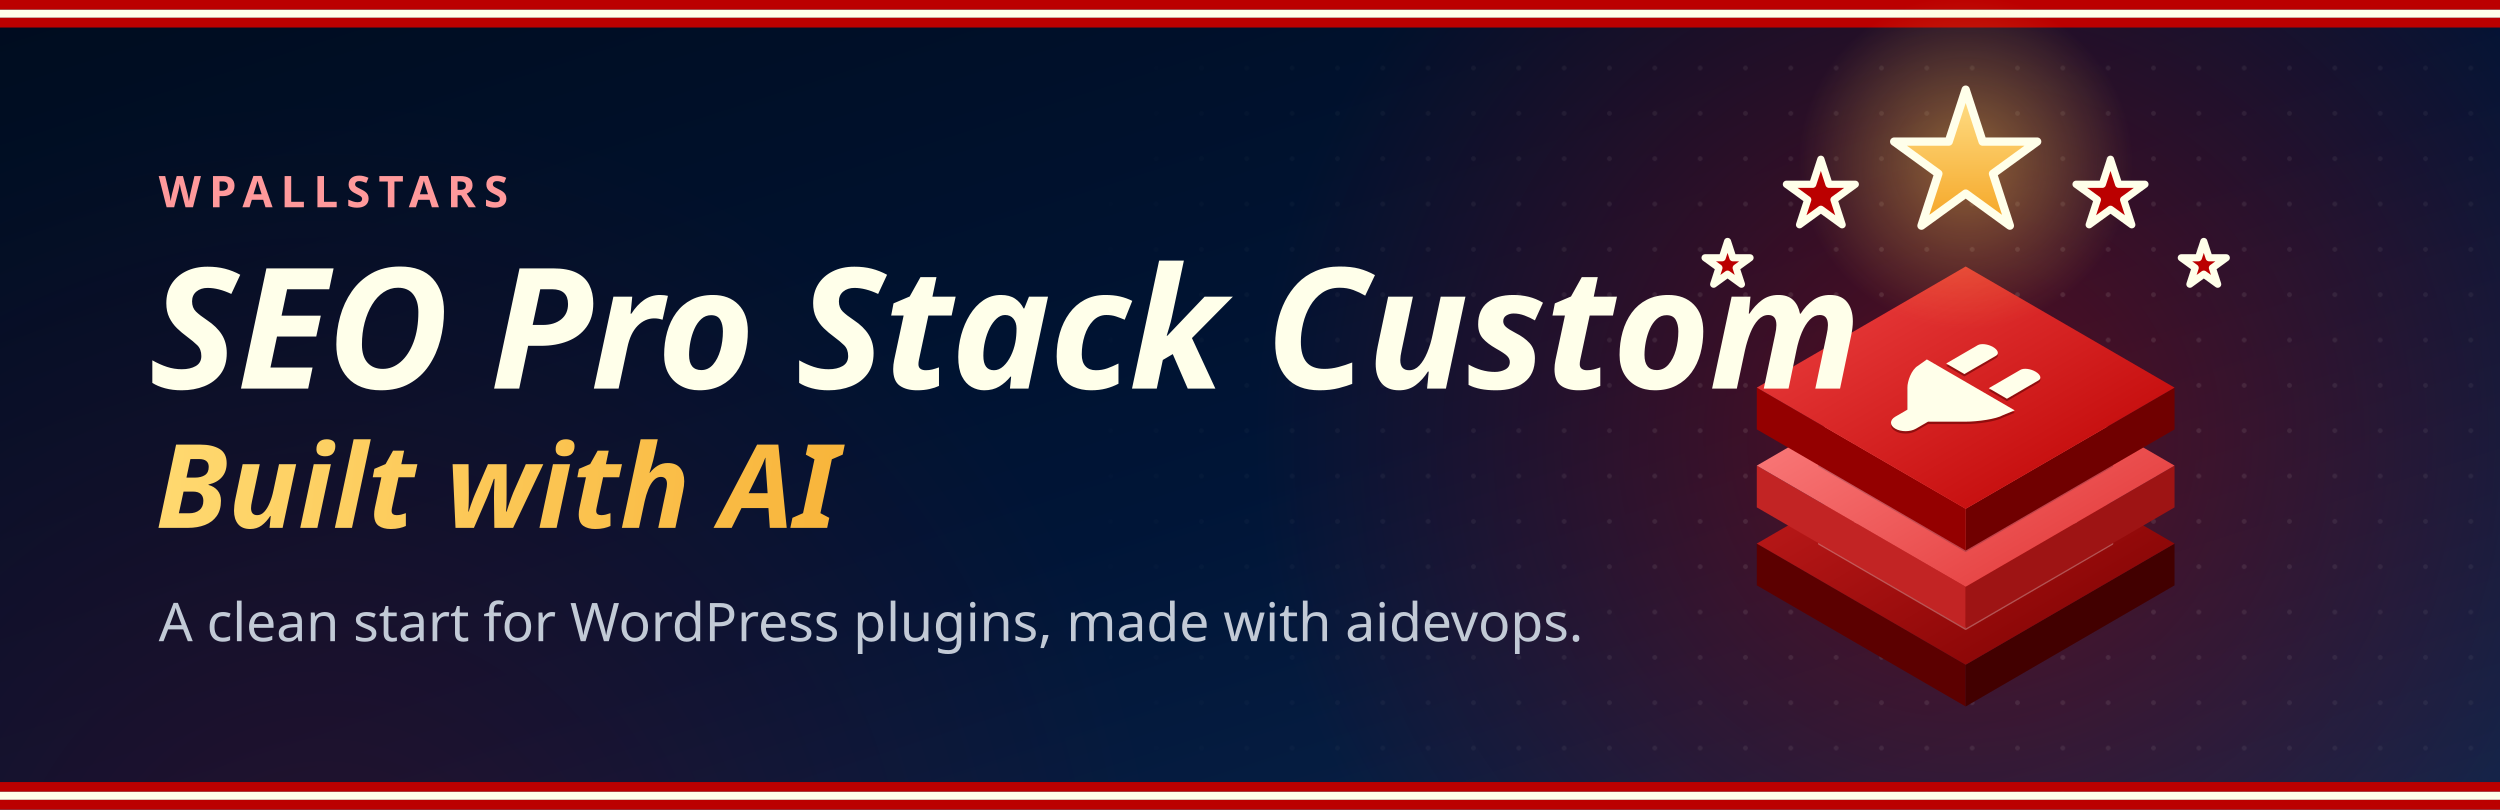
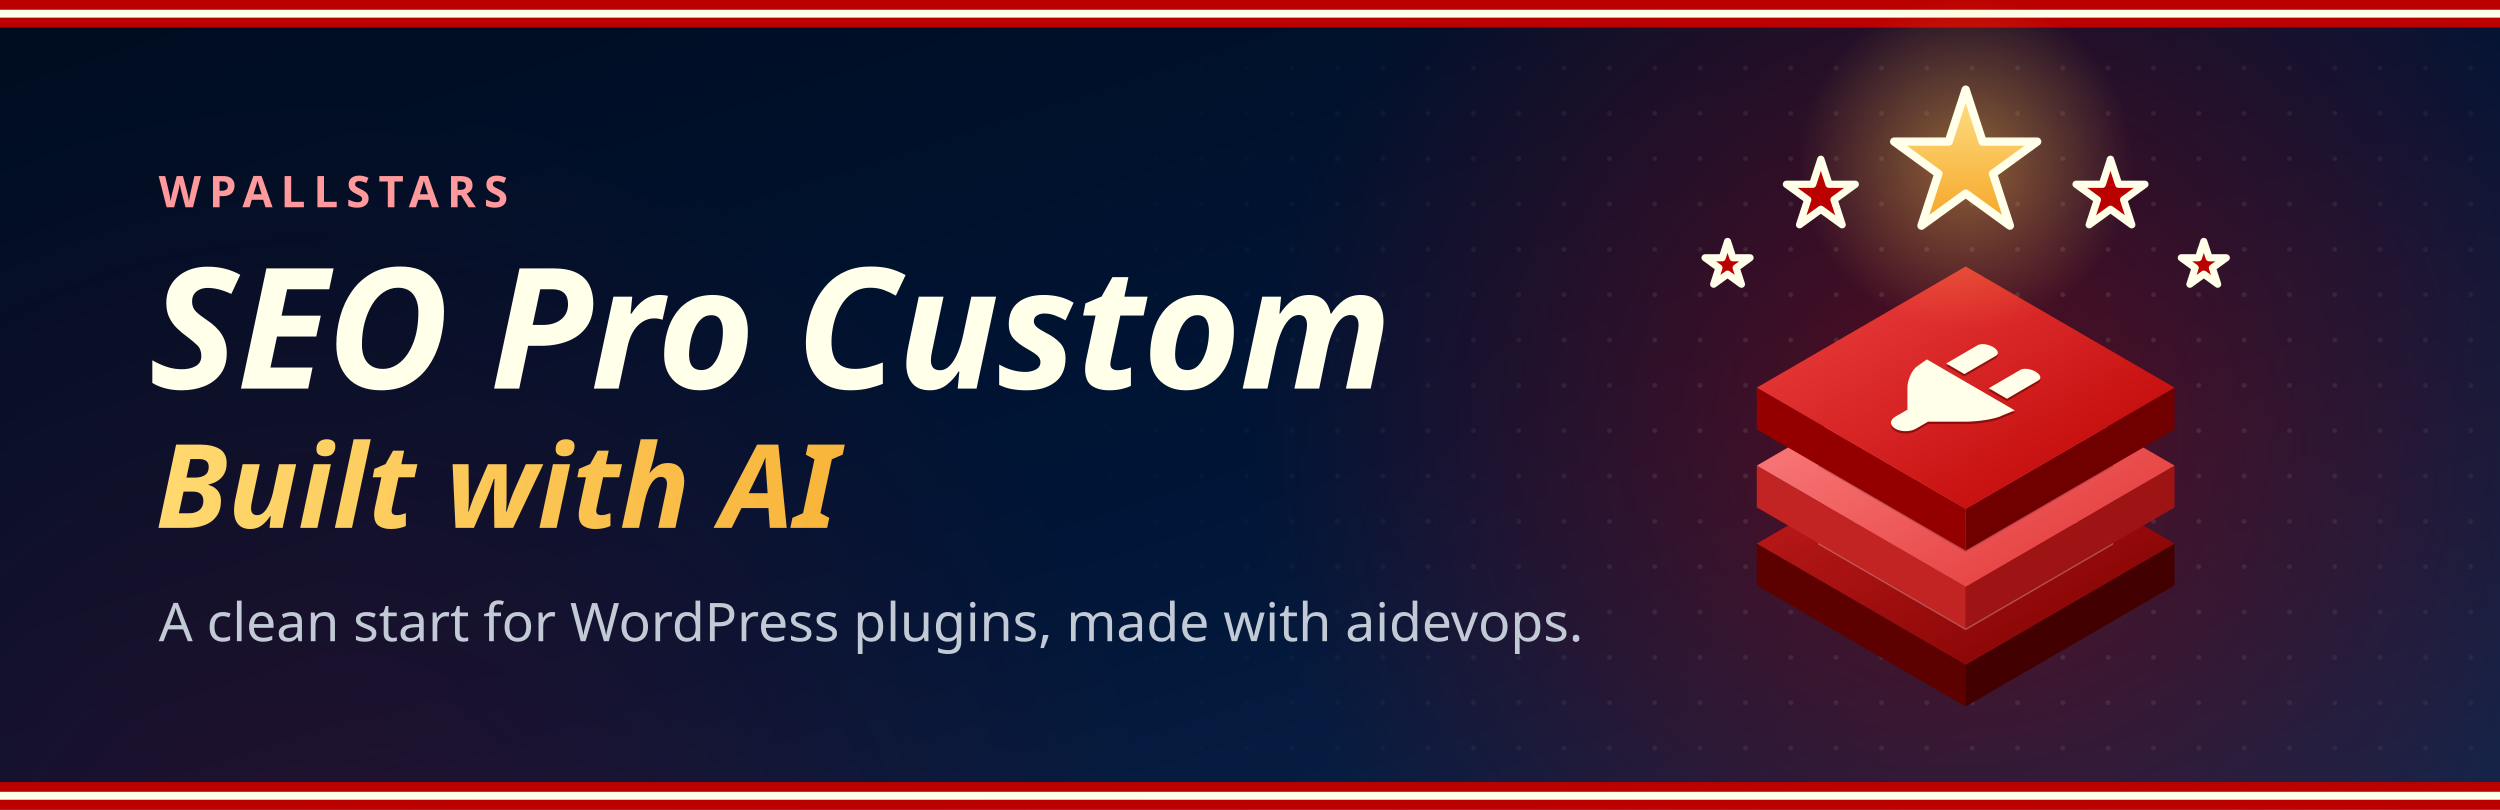
<svg xmlns="http://www.w3.org/2000/svg" xmlns:xlink="http://www.w3.org/1999/xlink" width="1544" height="500" viewBox="0 0 1544 500">
  <defs>
    <linearGradient id="bg" x1="0" y1="0" x2="1" y2="1">
      <stop offset="0" stop-color="#000c1f" />
      <stop offset="0.55" stop-color="#001537" />
      <stop offset="1" stop-color="#0d264d" />
    </linearGradient>
    <radialGradient id="glow-blue" cx="1214" cy="270" r="440" gradientUnits="userSpaceOnUse">
      <stop offset="0" stop-color="#bb0000" stop-opacity="0.45" />
      <stop offset="1" stop-color="#bb0000" stop-opacity="0" />
    </radialGradient>
    <radialGradient id="glow-red" cx="200" cy="580" r="520" gradientUnits="userSpaceOnUse">
      <stop offset="0" stop-color="#bb0000" stop-opacity="0.2" />
      <stop offset="1" stop-color="#bb0000" stop-opacity="0" />
    </radialGradient>
    <radialGradient id="glow-gold" cx="1214" cy="76" r="120" gradientUnits="userSpaceOnUse">
      <stop offset="0" stop-color="#ffc94d" stop-opacity="0.45" />
      <stop offset="1" stop-color="#ffc94d" stop-opacity="0" />
    </radialGradient>
    <radialGradient id="dots-fade" cx="1214" cy="260" r="560" gradientUnits="userSpaceOnUse">
      <stop offset="0" stop-color="#fff" stop-opacity="1" />
      <stop offset="1" stop-color="#fff" stop-opacity="0" />
    </radialGradient>
    <pattern id="dots" width="28" height="28" patternUnits="userSpaceOnUse">
      <circle cx="14" cy="14" r="1.5" fill="#ffffea" fill-opacity="0.12" />
    </pattern>
    <mask id="dots-mask">
      <rect width="1544" height="500" fill="url(#dots-fade)" />
    </mask>
    <linearGradient id="gold" x1="0" y1="0" x2="0" y2="1">
      <stop offset="0" stop-color="#ffe08a" />
      <stop offset="1" stop-color="#f5a524" />
    </linearGradient>
    <linearGradient id="gold-text" x1="96" y1="280" x2="700" y2="340" gradientUnits="userSpaceOnUse">
      <stop offset="0" stop-color="#ffd970" />
      <stop offset="1" stop-color="#f5a524" />
    </linearGradient>
    <linearGradient id="gold-text-details" x1="96" y1="224" x2="700" y2="284" gradientUnits="userSpaceOnUse">
      <stop offset="0" stop-color="#ffd970" />
      <stop offset="1" stop-color="#f5a524" />
    </linearGradient>
    <linearGradient id="top-red" x1="0" y1="0" x2="1" y2="1">
      <stop offset="0" stop-color="#ef4444" />
      <stop offset="1" stop-color="#bb0000" />
    </linearGradient>
    <linearGradient id="top-cream" x1="0" y1="0" x2="1" y2="1">
      <stop offset="0" stop-color="#ff8a8a" />
      <stop offset="1" stop-color="#e03131" />
    </linearGradient>
    <linearGradient id="top-blue" x1="0" y1="0" x2="1" y2="1">
      <stop offset="0" stop-color="#c81e1e" />
      <stop offset="1" stop-color="#7a0000" />
    </linearGradient>
    <polygon id="star" points="0,-1 0.225,-0.309 0.951,-0.309 0.363,0.118 0.588,0.809 0,0.382 -0.588,0.809 -0.363,0.118 -0.951,-0.309 -0.225,-0.309" />
  </defs>
  <rect width="1544" height="500" fill="url(#bg)" />
  <rect width="1544" height="500" fill="url(#glow-red)" />
  <rect width="1544" height="500" fill="url(#glow-blue)" />
  <rect width="1544" height="500" fill="url(#dots)" mask="url(#dots-mask)" />
  <g>
    <rect y="0" width="1544" height="6" fill="#bb0000" />
    <rect y="6" width="1544" height="5" fill="#ffffea" />
    <rect y="11" width="1544" height="6" fill="#bb0000" />
    <rect y="483" width="1544" height="6" fill="#bb0000" />
    <rect y="489" width="1544" height="5" fill="#ffffea" />
    <rect y="494" width="1544" height="6" fill="#bb0000" />
  </g>
  <g transform="translate(1214 248) scale(0.86) translate(-1214 -248)">
    <g stroke-linejoin="round">
      <g transform="translate(0 350)">
        <polygon points="1064,0 1214,87 1214,117 1064,30" fill="#5c0000" />
        <polygon points="1214,87 1364,0 1364,30 1214,117" fill="#420000" />
        <polygon points="1214,-87 1364,0 1214,87 1064,0" fill="url(#top-blue)" />
        <polygon points="1214,-61 1319,0 1214,61 1109,0" fill="none" stroke="#ffffff" stroke-opacity="0.3" stroke-width="2" />
      </g>
      <g transform="translate(0 294)">
        <polygon points="1064,0 1214,87 1214,117 1064,30" fill="#c22424" />
        <polygon points="1214,87 1364,0 1364,30 1214,117" fill="#9e1414" />
        <polygon points="1214,-87 1364,0 1214,87 1064,0" fill="url(#top-cream)" />
        <polygon points="1214,-61 1319,0 1214,61 1109,0" fill="none" stroke="#001537" stroke-opacity="0.18" stroke-width="2" />
      </g>
      <g transform="translate(0 238)">
        <polygon points="1064,0 1214,87 1214,117 1064,30" fill="#940000" />
        <polygon points="1214,87 1364,0 1364,30 1214,117" fill="#700000" />
        <polygon points="1214,-87 1364,0 1214,87 1064,0" fill="url(#top-red)" />
        <g transform="matrix(4.95 2.871 -4.95 2.871 1214 -57.42)">
          <path fill="#5c0000" fill-opacity="0.55" transform="translate(0.3 0.3) rotate(-45 10 10)" d="M13.11 4.36L9.87 7.6 8 5.73l3.24-3.24c.35-.34 1.05-.2 1.56.32.52.51.66 1.21.31 1.55zm-8 1.77l.91-1.12 9.01 9.01-1.19.84c-.71.71-2.63 1.16-3.82 1.16H6.14L4.9 17.26c-.59.59-1.54.59-2.12 0-.59-.58-.59-1.53 0-2.12l1.24-1.24v-3.88c0-1.13.4-3.19 1.09-3.89zm7.26 3.97l3.24-3.24c.34-.35 1.04-.21 1.55.31.52.51.66 1.21.31 1.55l-3.24 3.25z" />
          <path fill="#ffffea" transform="rotate(-45 10 10)" d="M13.11 4.36L9.87 7.6 8 5.73l3.24-3.24c.35-.34 1.05-.2 1.56.32.52.51.66 1.21.31 1.55zm-8 1.77l.91-1.12 9.01 9.01-1.19.84c-.71.71-2.63 1.16-3.82 1.16H6.14L4.9 17.26c-.59.59-1.54.59-2.12 0-.59-.58-.59-1.53 0-2.12l1.24-1.24v-3.88c0-1.13.4-3.19 1.09-3.89zm7.26 3.97l3.24-3.24c.34-.35 1.04-.21 1.55.31.52.51.66 1.21.31 1.55l-3.24 3.25z" />
        </g>
      </g>
    </g>
    <circle cx="1214" cy="76" r="120" fill="url(#glow-gold)" />
    <g stroke-linejoin="round">
      <g fill="#bb0000" stroke="#ffffea" stroke-width="5">
        <use xlink:href="#star" transform="translate(1043 150) scale(17)" stroke-width="0.3" />
        <use xlink:href="#star" transform="translate(1110 100) scale(26)" stroke-width="0.2" />
        <use xlink:href="#star" transform="translate(1318 100) scale(26)" stroke-width="0.2" />
        <use xlink:href="#star" transform="translate(1385 150) scale(17)" stroke-width="0.3" />
      </g>
      <use xlink:href="#star" transform="translate(1214 78) scale(54)" fill="url(#gold)" stroke="#ffffea" stroke-width="0.11" />
    </g>
  </g>
  <g id="words" font-family="Zilla Slab" text-rendering="geometricPrecision">
    <text x="98" y="128" font-size="27" font-weight="600" letter-spacing="5" fill="#ff999b">WPALLSTARS</text>
-     <text x="92" y="240" font-size="104" font-weight="700" font-style="italic" letter-spacing="-1" fill="#ffffea">SEO Pro Stack Custom</text>
+     <text x="92" y="240" font-size="104" font-weight="700" font-style="italic" letter-spacing="-1" fill="#ffffea">SEO Pro Custom</text>
    <text x="96" y="326" font-size="72" font-weight="700" font-style="italic" fill="url(#gold-text)">Built with AI</text>
    <text x="98" y="396" font-size="33" font-weight="500" fill="#c2cad6">A clean start for WordPress plugins, made with aidevops.</text>
  </g>
  <g id="words-details" display="none" font-family="Zilla Slab" text-rendering="geometricPrecision">
    <text x="98" y="86" font-size="27" font-weight="600" letter-spacing="5" fill="#ff999b">WPALLSTARS</text>
-     <text x="92" y="190" font-size="104" font-weight="700" font-style="italic" letter-spacing="-1" fill="#ffffea">SEO Pro Stack Custom</text>
+     <text x="92" y="190" font-size="104" font-weight="700" font-style="italic" letter-spacing="-1" fill="#ffffea">SEO Pro Custom</text>
    <text x="96" y="270" font-size="72" font-weight="700" font-style="italic" fill="url(#gold-text-details)">Built with AI</text>
    <text x="98" y="324" font-size="33" font-weight="500" fill="#c2cad6">A clean start for WordPress plugins, made with aidevops.</text>
  </g>
</svg>
